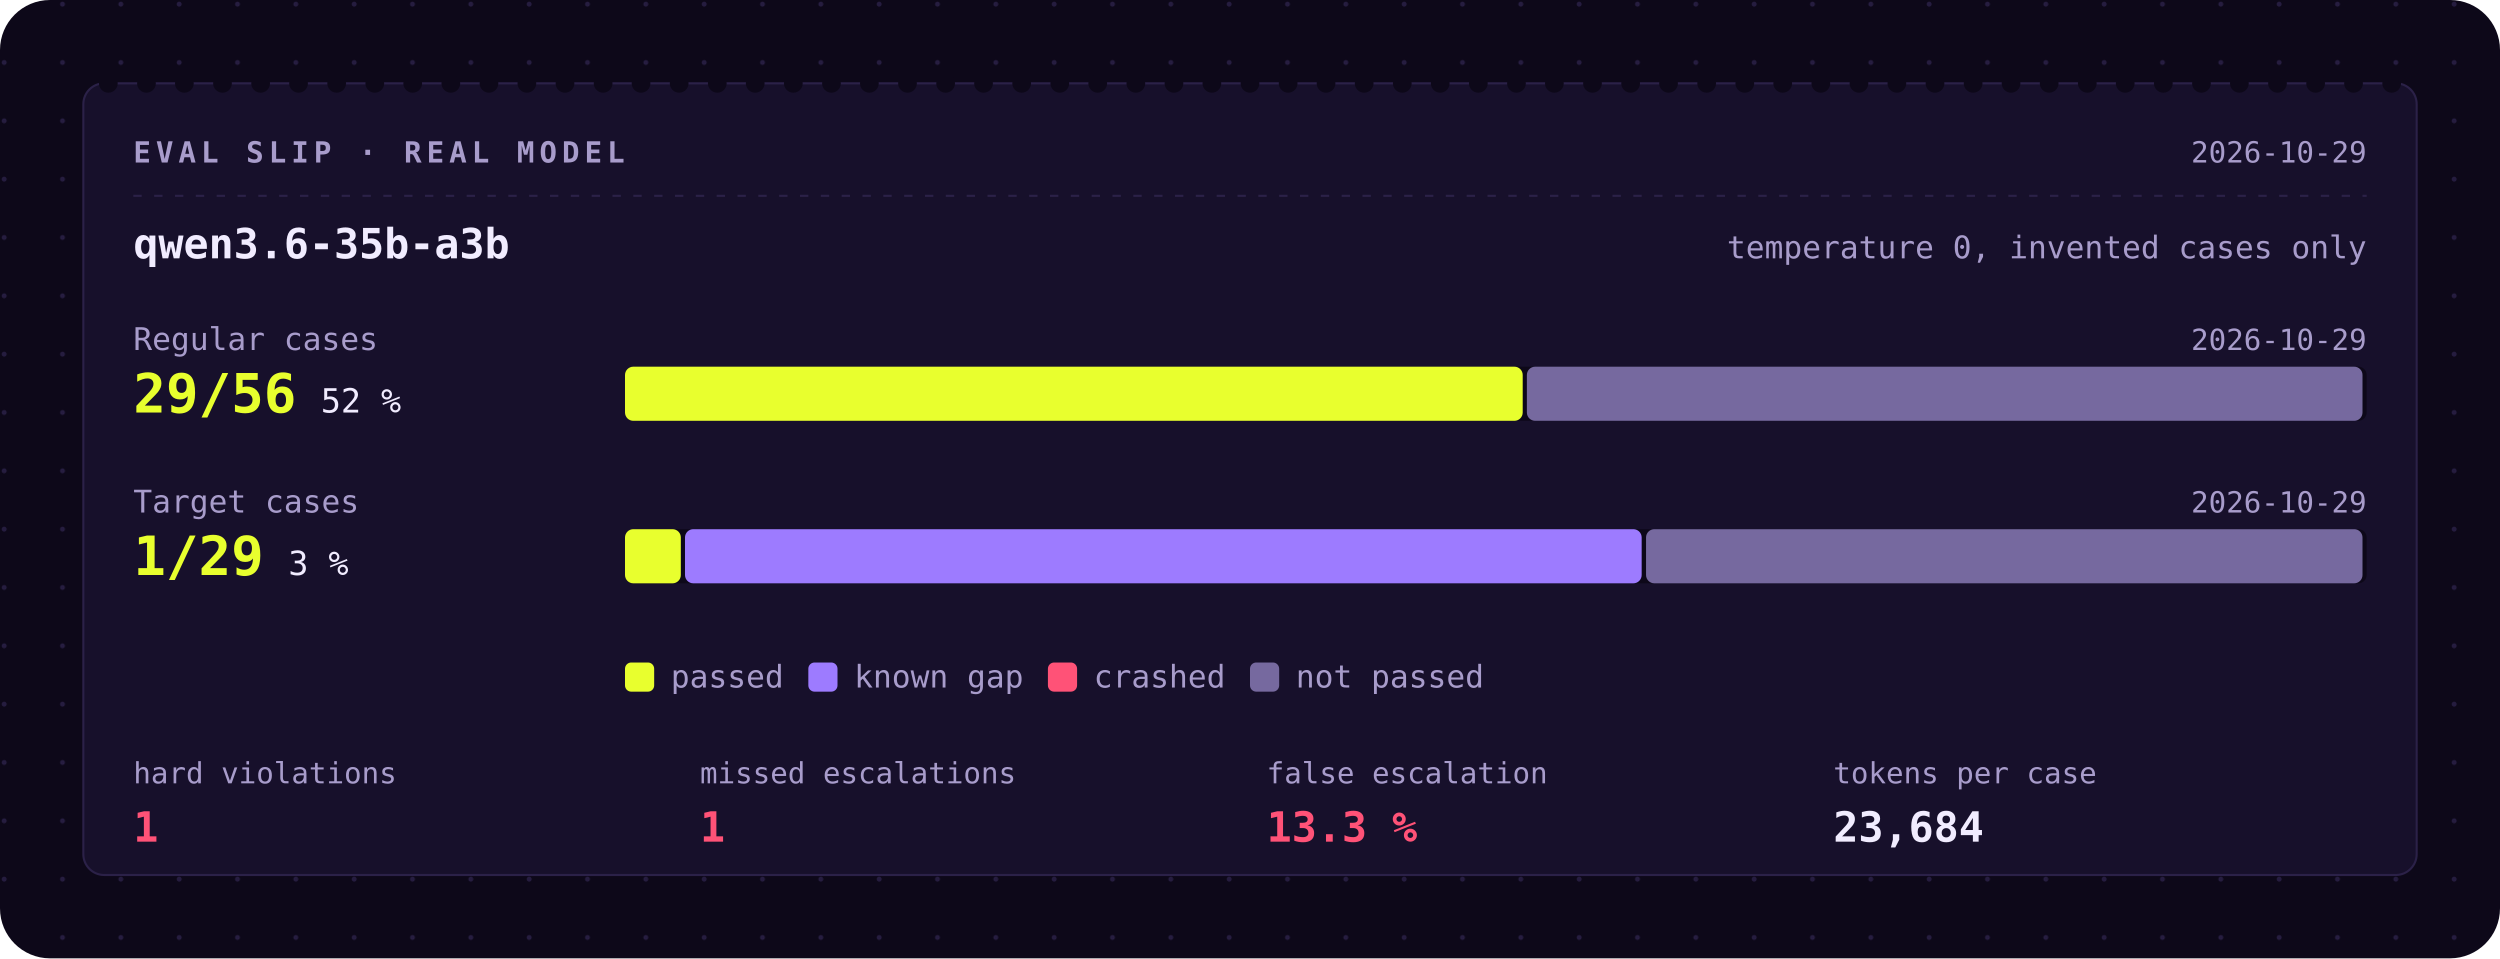
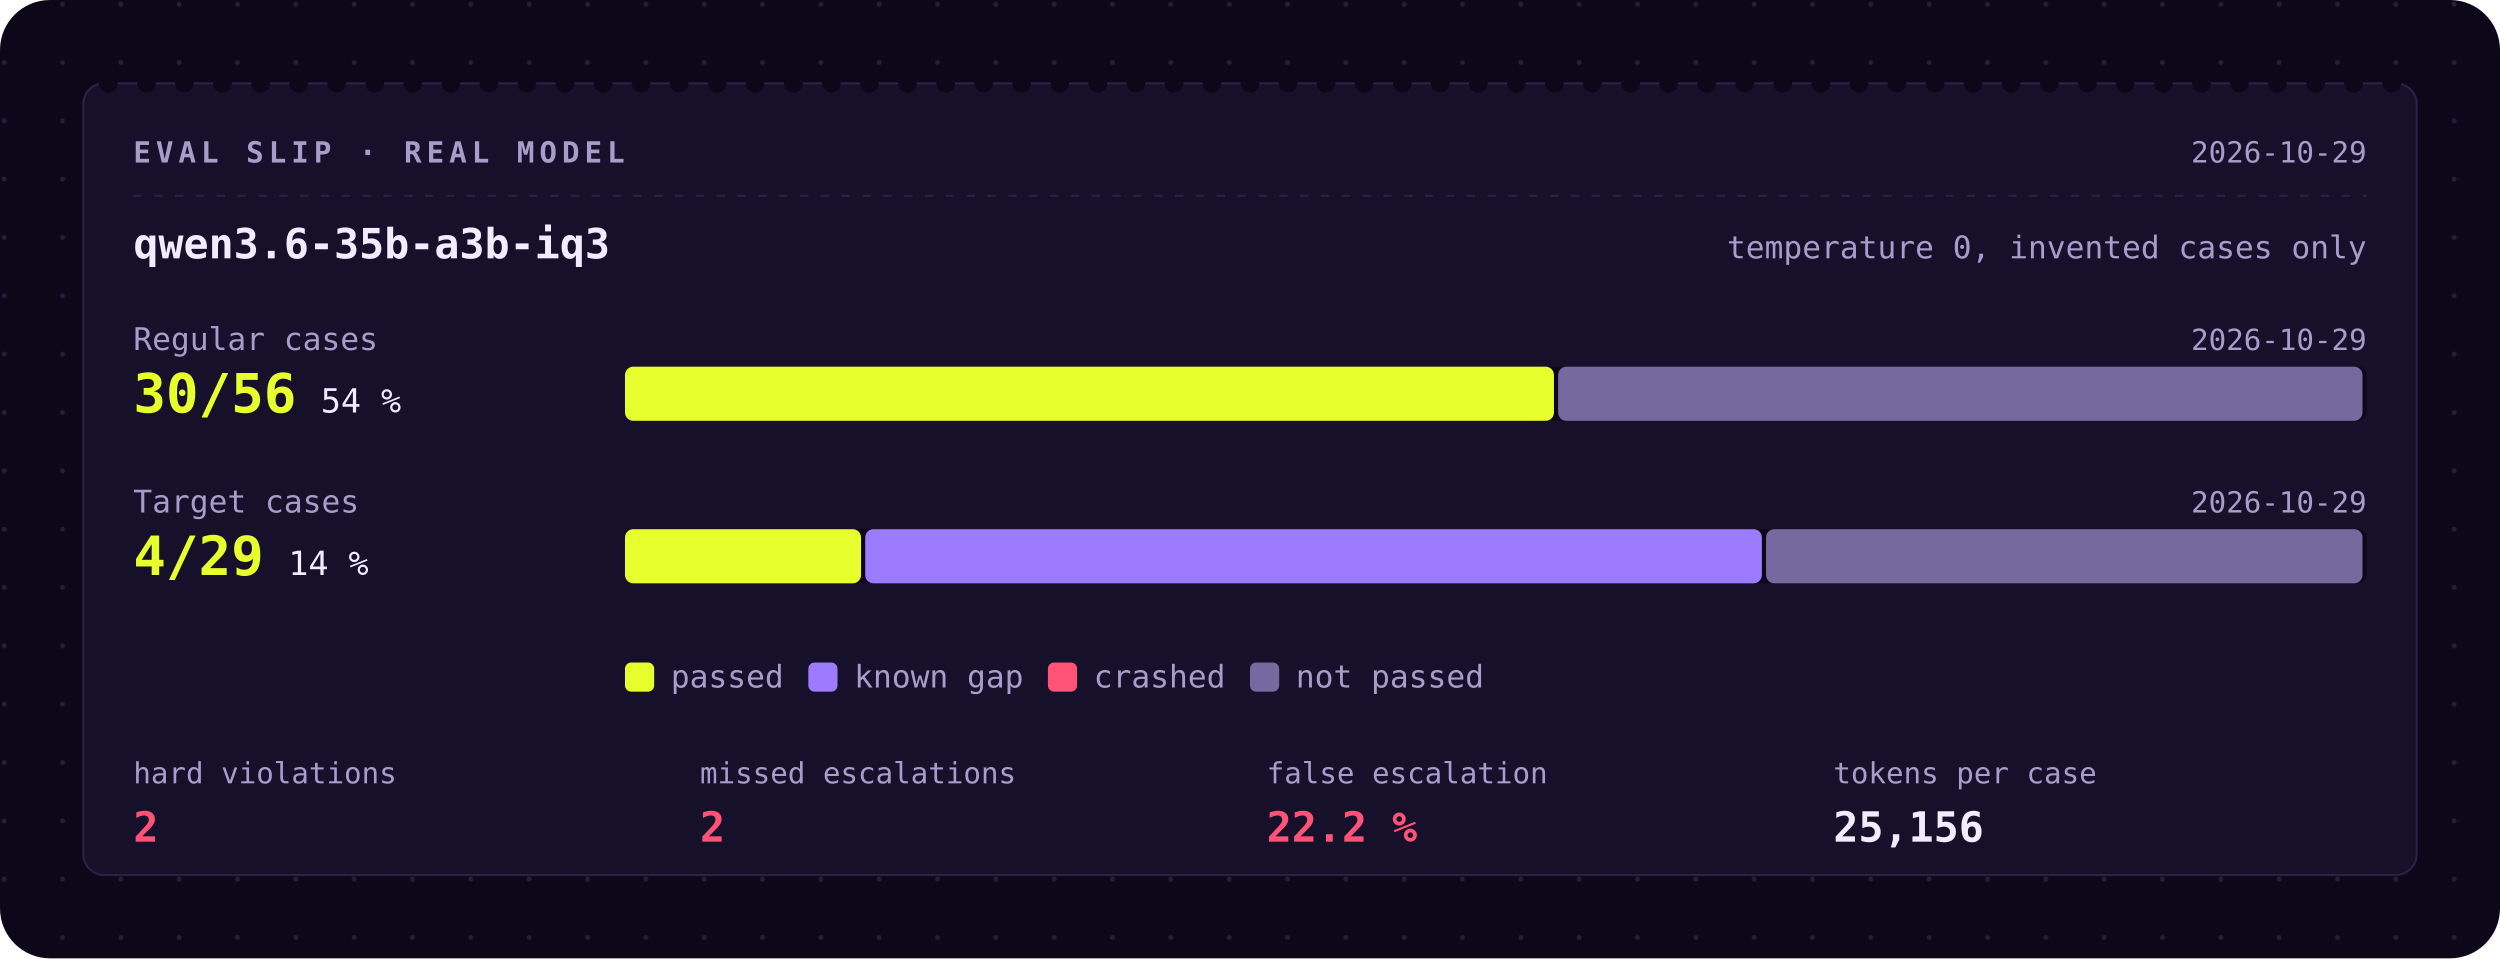
<svg xmlns="http://www.w3.org/2000/svg" width="1200" height="460" viewBox="0 0 1200 460" role="img" aria-labelledby="t d">
  <style>text{font-family:ui-monospace, 'JetBrains Mono', 'SF Mono', Menlo, Consolas, 'DejaVu Sans Mono', monospace}</style>
  <defs>
    <filter id="glow" filterUnits="userSpaceOnUse" x="0" y="0" width="1200" height="460">
      <feGaussianBlur stdDeviation="6" />
    </filter>
    <filter id="soft" filterUnits="userSpaceOnUse" x="0" y="0" width="1200" height="460">
      <feGaussianBlur stdDeviation="2.2" />
    </filter>
  </defs>
  <rect width="1200" height="460" rx="24" fill="#0D0819" />
  <pattern id="dots" width="28" height="28" patternUnits="userSpaceOnUse">
    <circle cx="2" cy="2" r="1.2" fill="#2B2148" />
  </pattern>
  <rect width="1200" height="460" rx="24" fill="url(#dots)" opacity="0.8" />
  <rect x="40" y="40" width="1120" height="380" rx="10" fill="#17102B" stroke="#2B2148" />
  <circle cx="52" cy="40" r="4.5" fill="#0D0819" />
  <circle cx="70.3" cy="40" r="4.5" fill="#0D0819" />
  <circle cx="88.5" cy="40" r="4.5" fill="#0D0819" />
  <circle cx="106.8" cy="40" r="4.5" fill="#0D0819" />
  <circle cx="125.1" cy="40" r="4.5" fill="#0D0819" />
  <circle cx="143.3" cy="40" r="4.5" fill="#0D0819" />
  <circle cx="161.6" cy="40" r="4.5" fill="#0D0819" />
  <circle cx="179.9" cy="40" r="4.5" fill="#0D0819" />
  <circle cx="198.1" cy="40" r="4.5" fill="#0D0819" />
  <circle cx="216.4" cy="40" r="4.5" fill="#0D0819" />
  <circle cx="234.7" cy="40" r="4.5" fill="#0D0819" />
  <circle cx="252.9" cy="40" r="4.5" fill="#0D0819" />
  <circle cx="271.2" cy="40" r="4.5" fill="#0D0819" />
  <circle cx="289.5" cy="40" r="4.5" fill="#0D0819" />
  <circle cx="307.7" cy="40" r="4.5" fill="#0D0819" />
  <circle cx="326" cy="40" r="4.5" fill="#0D0819" />
  <circle cx="344.3" cy="40" r="4.5" fill="#0D0819" />
  <circle cx="362.5" cy="40" r="4.5" fill="#0D0819" />
  <circle cx="380.8" cy="40" r="4.5" fill="#0D0819" />
  <circle cx="399.1" cy="40" r="4.5" fill="#0D0819" />
  <circle cx="417.3" cy="40" r="4.5" fill="#0D0819" />
  <circle cx="435.6" cy="40" r="4.5" fill="#0D0819" />
  <circle cx="453.9" cy="40" r="4.5" fill="#0D0819" />
  <circle cx="472.1" cy="40" r="4.5" fill="#0D0819" />
  <circle cx="490.4" cy="40" r="4.5" fill="#0D0819" />
  <circle cx="508.7" cy="40" r="4.5" fill="#0D0819" />
  <circle cx="526.9" cy="40" r="4.5" fill="#0D0819" />
  <circle cx="545.2" cy="40" r="4.5" fill="#0D0819" />
  <circle cx="563.5" cy="40" r="4.5" fill="#0D0819" />
  <circle cx="581.7" cy="40" r="4.5" fill="#0D0819" />
  <circle cx="600" cy="40" r="4.5" fill="#0D0819" />
  <circle cx="618.3" cy="40" r="4.5" fill="#0D0819" />
  <circle cx="636.5" cy="40" r="4.5" fill="#0D0819" />
  <circle cx="654.8" cy="40" r="4.5" fill="#0D0819" />
  <circle cx="673.1" cy="40" r="4.5" fill="#0D0819" />
  <circle cx="691.3" cy="40" r="4.5" fill="#0D0819" />
  <circle cx="709.6" cy="40" r="4.5" fill="#0D0819" />
  <circle cx="727.9" cy="40" r="4.5" fill="#0D0819" />
  <circle cx="746.1" cy="40" r="4.5" fill="#0D0819" />
  <circle cx="764.4" cy="40" r="4.5" fill="#0D0819" />
  <circle cx="782.7" cy="40" r="4.5" fill="#0D0819" />
  <circle cx="800.9" cy="40" r="4.5" fill="#0D0819" />
  <circle cx="819.2" cy="40" r="4.5" fill="#0D0819" />
  <circle cx="837.5" cy="40" r="4.5" fill="#0D0819" />
  <circle cx="855.7" cy="40" r="4.5" fill="#0D0819" />
  <circle cx="874" cy="40" r="4.5" fill="#0D0819" />
  <circle cx="892.3" cy="40" r="4.5" fill="#0D0819" />
  <circle cx="910.5" cy="40" r="4.5" fill="#0D0819" />
  <circle cx="928.8" cy="40" r="4.5" fill="#0D0819" />
  <circle cx="947.1" cy="40" r="4.5" fill="#0D0819" />
  <circle cx="965.3" cy="40" r="4.5" fill="#0D0819" />
  <circle cx="983.6" cy="40" r="4.5" fill="#0D0819" />
  <circle cx="1001.9" cy="40" r="4.5" fill="#0D0819" />
  <circle cx="1020.1" cy="40" r="4.5" fill="#0D0819" />
  <circle cx="1038.4" cy="40" r="4.5" fill="#0D0819" />
  <circle cx="1056.7" cy="40" r="4.5" fill="#0D0819" />
  <circle cx="1074.9" cy="40" r="4.5" fill="#0D0819" />
  <circle cx="1093.2" cy="40" r="4.5" fill="#0D0819" />
  <circle cx="1111.5" cy="40" r="4.5" fill="#0D0819" />
  <circle cx="1129.7" cy="40" r="4.5" fill="#0D0819" />
  <circle cx="1148" cy="40" r="4.5" fill="#0D0819" />
  <text x="64" y="78" font-size="14" fill="#A89CCB" font-weight="700" letter-spacing="2.4">EVAL SLIP · REAL MODEL</text>
  <text x="1136" y="78" font-size="14" fill="#A89CCB" text-anchor="end">2026-10-29</text>
  <line x1="64" y1="94" x2="1136" y2="94" stroke="#2B2148" stroke-dasharray="4 6" />
-   <text x="64" y="124" font-size="20" fill="#F1ECFF" font-weight="700">qwen3.6-35b-a3b</text>
+   <text x="64" y="124" font-size="20" fill="#F1ECFF" font-weight="700">qwen3.6-35b-a3b-iq3</text>
  <text x="1136" y="124" font-size="15" fill="#A89CCB" text-anchor="end">temperature 0, invented cases only</text>
  <text x="64" y="168" font-size="15" fill="#A89CCB">Regular cases</text>
-   <text x="64" y="198" font-size="26" fill="#E8FF2E" font-weight="700">29/56</text>
-   <text x="154" y="198" font-size="16" fill="#F1ECFF">52 %</text>
+   <text x="64" y="198" font-size="26" fill="#E8FF2E" font-weight="700">30/56</text>
+   <text x="154" y="198" font-size="16" fill="#F1ECFF">54 %</text>
  <rect x="300" y="176" width="836" height="26" rx="4" fill="#0D0819" />
-   <rect x="300" y="176" width="430.9" height="26" rx="4" fill="#E8FF2E" />
-   <rect x="732.9" y="176" width="401.1" height="26" rx="4" fill="#76699F" />
+   <rect x="300" y="176" width="445.9" height="26" rx="4" fill="#E8FF2E" />
+   <rect x="747.9" y="176" width="386.1" height="26" rx="4" fill="#76699F" />
  <text x="1136" y="168" font-size="14" fill="#A89CCB" text-anchor="end">2026-10-29</text>
  <text x="64" y="246" font-size="15" fill="#A89CCB">Target cases</text>
-   <text x="64" y="276" font-size="26" fill="#E8FF2E" font-weight="700">1/29</text>
-   <text x="138.4" y="276" font-size="16" fill="#F1ECFF">3 %</text>
+   <text x="64" y="276" font-size="26" fill="#E8FF2E" font-weight="700">4/29</text>
+   <text x="138.4" y="276" font-size="16" fill="#F1ECFF">14 %</text>
  <rect x="300" y="254" width="836" height="26" rx="4" fill="#0D0819" />
-   <rect x="300" y="254" width="26.8" height="26" rx="4" fill="#E8FF2E" />
-   <rect x="328.8" y="254" width="459.2" height="26" rx="4" fill="#9D7BFF" />
-   <rect x="790.1" y="254" width="343.9" height="26" rx="4" fill="#76699F" />
+   <rect x="300" y="254" width="113.3" height="26" rx="4" fill="#E8FF2E" />
+   <rect x="415.3" y="254" width="430.4" height="26" rx="4" fill="#9D7BFF" />
+   <rect x="847.7" y="254" width="286.3" height="26" rx="4" fill="#76699F" />
  <text x="1136" y="246" font-size="14" fill="#A89CCB" text-anchor="end">2026-10-29</text>
  <rect x="300" y="318" width="14" height="14" rx="3" fill="#E8FF2E" />
  <text x="322" y="330" font-size="15" fill="#A89CCB">passed</text>
  <rect x="388" y="318" width="14" height="14" rx="3" fill="#9D7BFF" />
  <text x="410" y="330" font-size="15" fill="#A89CCB">known gap</text>
  <rect x="503" y="318" width="14" height="14" rx="3" fill="#FF5277" />
  <text x="525" y="330" font-size="15" fill="#A89CCB">crashed</text>
  <rect x="600" y="318" width="14" height="14" rx="3" fill="#76699F" />
  <text x="622" y="330" font-size="15" fill="#A89CCB">not passed</text>
  <text x="64" y="376" font-size="14" fill="#A89CCB">hard violations</text>
-   <text x="64" y="404" font-size="20" fill="#FF5277" font-weight="700">1</text>
+   <text x="64" y="404" font-size="20" fill="#FF5277" font-weight="700">2</text>
  <text x="336" y="376" font-size="14" fill="#A89CCB">missed escalations</text>
-   <text x="336" y="404" font-size="20" fill="#FF5277" font-weight="700">1</text>
+   <text x="336" y="404" font-size="20" fill="#FF5277" font-weight="700">2</text>
  <text x="608" y="376" font-size="14" fill="#A89CCB">false escalation</text>
-   <text x="608" y="404" font-size="20" fill="#FF5277" font-weight="700">13.3 %</text>
+   <text x="608" y="404" font-size="20" fill="#FF5277" font-weight="700">22.2 %</text>
  <text x="880" y="376" font-size="14" fill="#A89CCB">tokens per case</text>
-   <text x="880" y="404" font-size="20" fill="#F1ECFF" font-weight="700">23,684</text>
+   <text x="880" y="404" font-size="20" fill="#F1ECFF" font-weight="700">25,156</text>
</svg>
